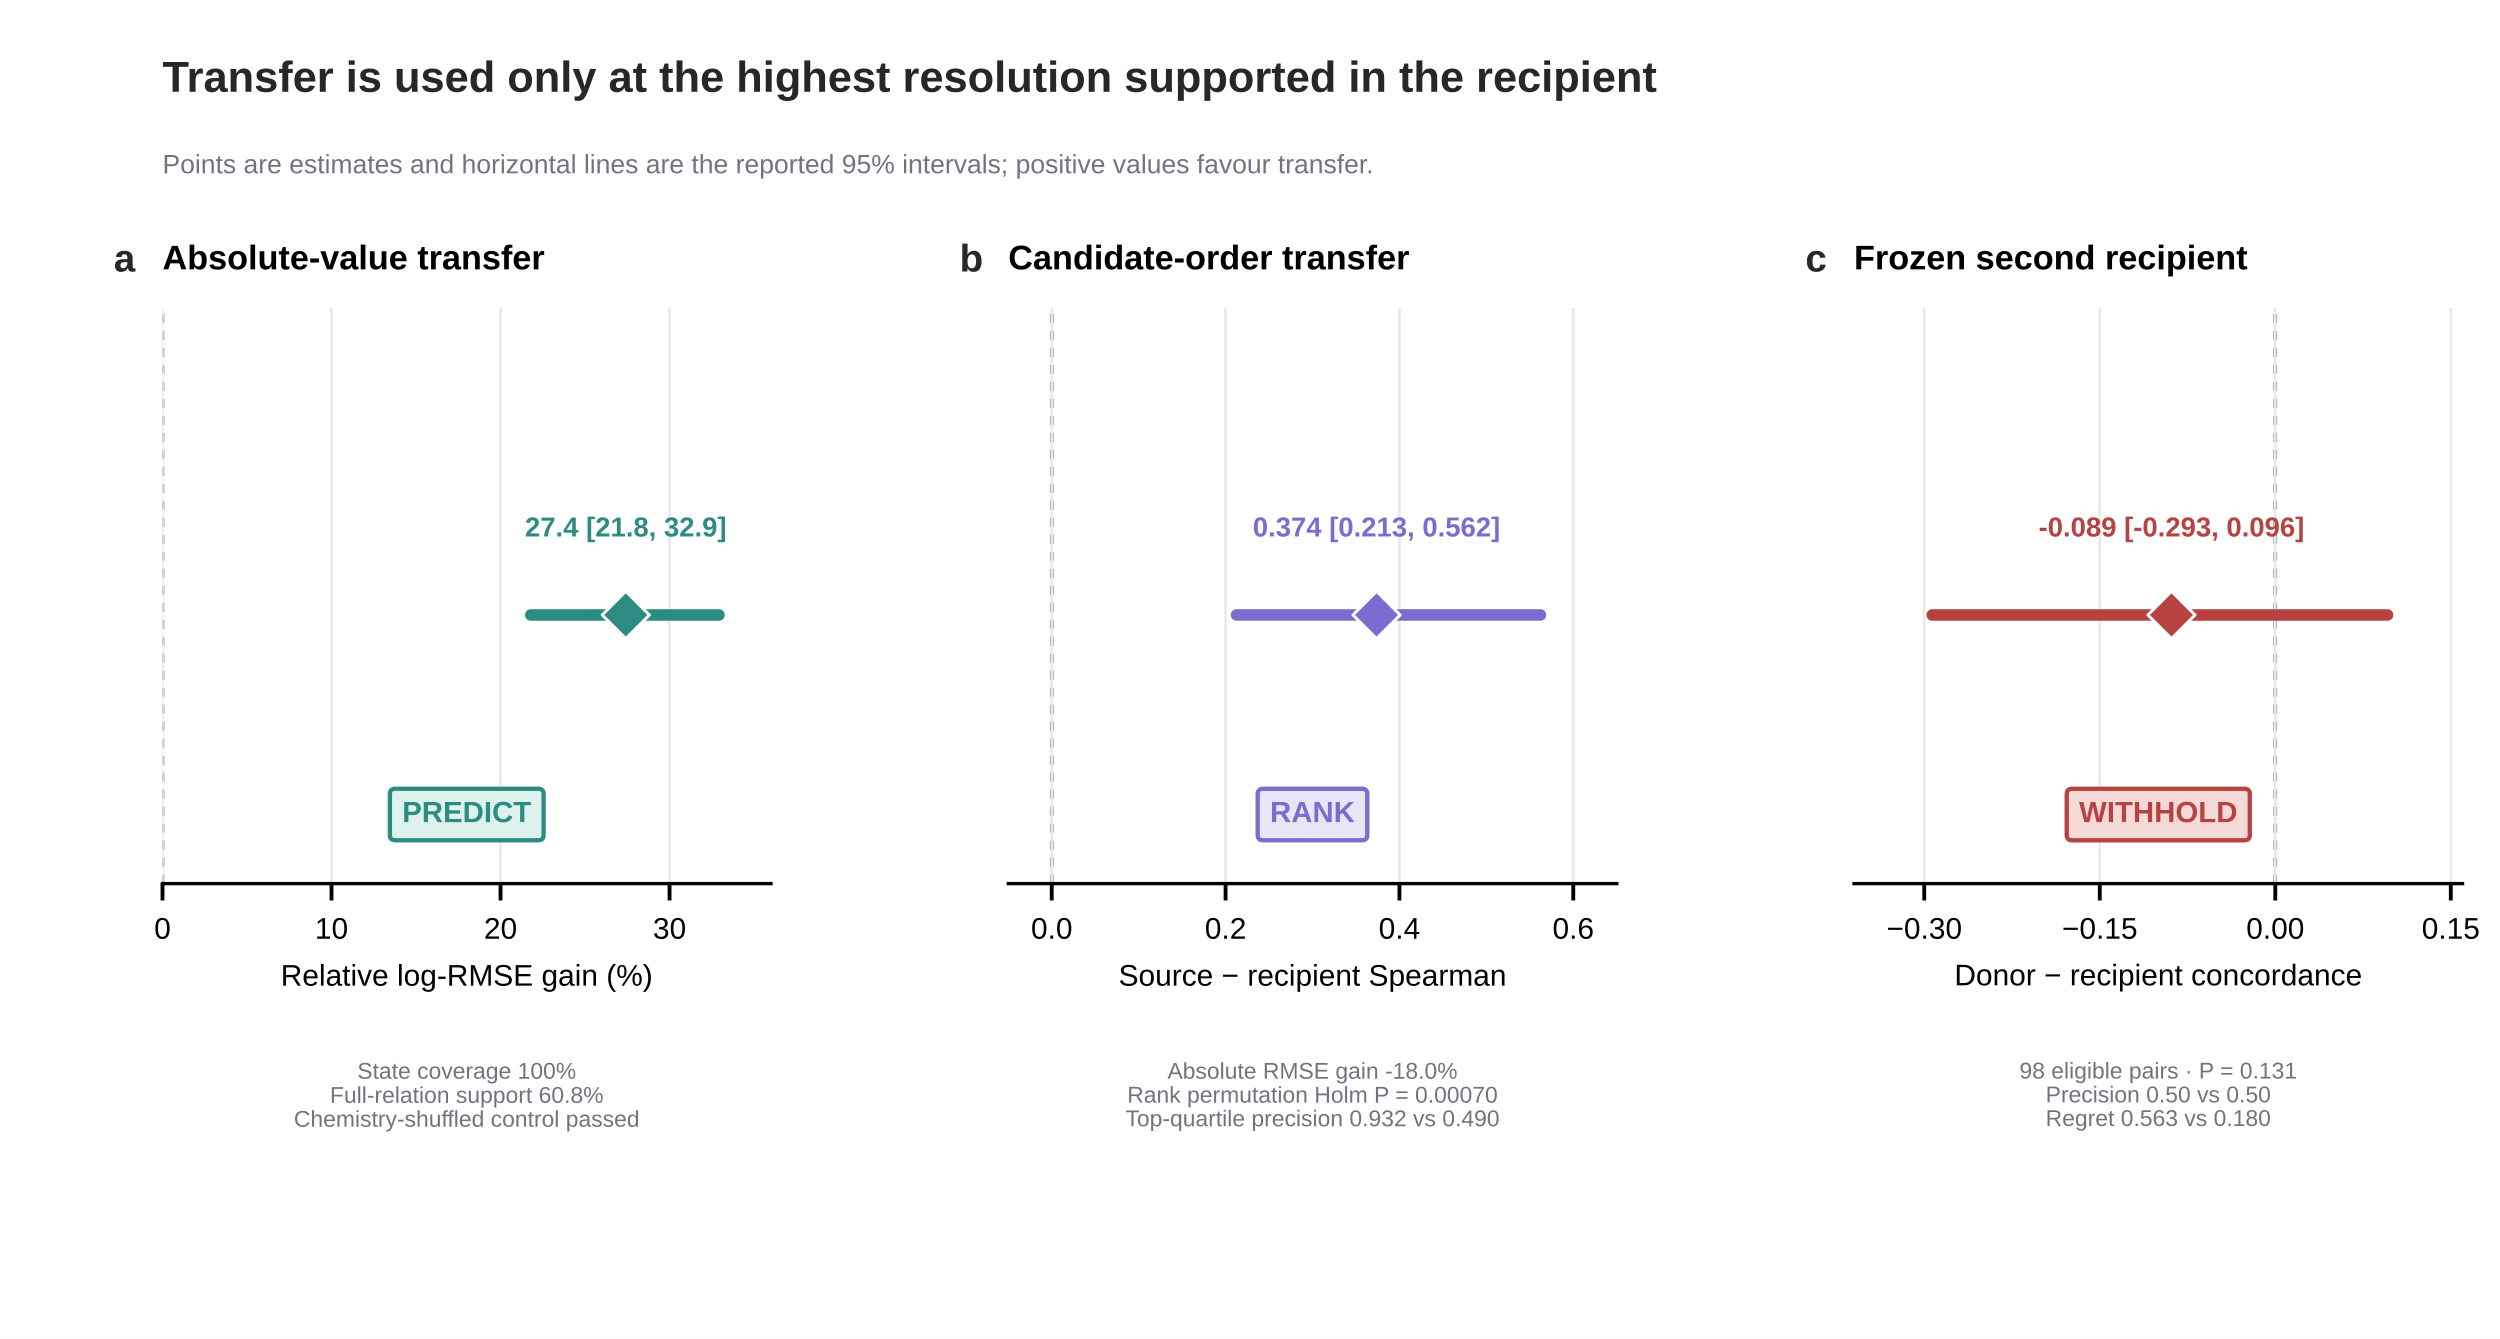
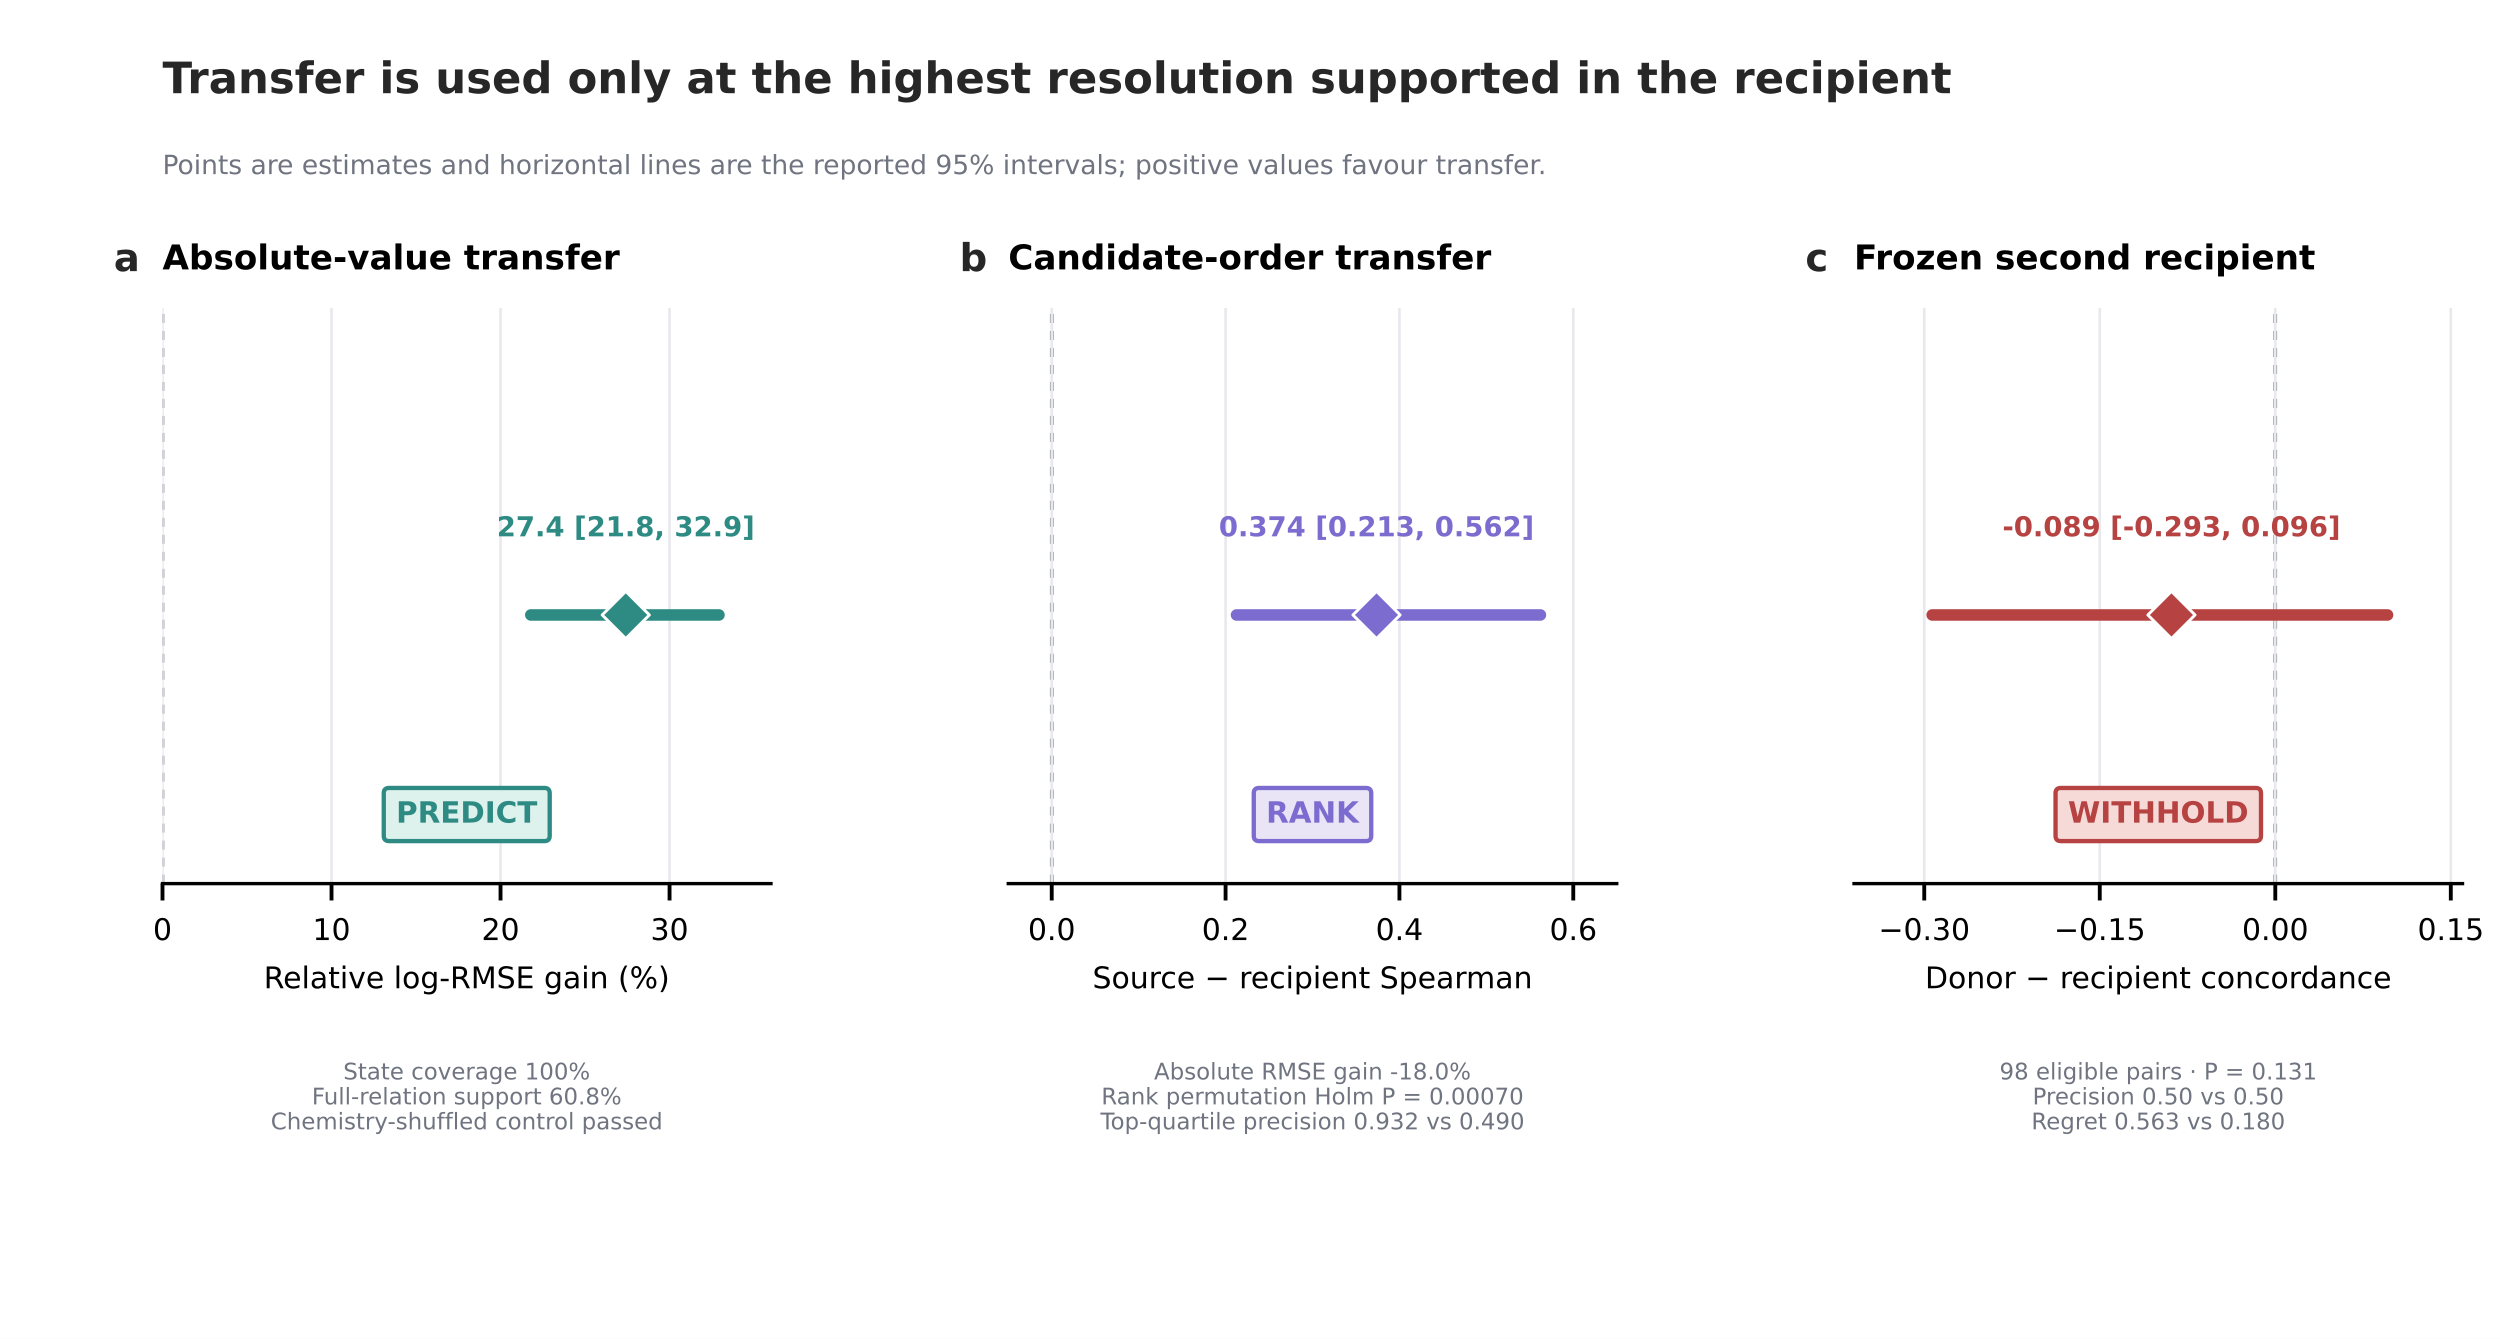
<svg xmlns="http://www.w3.org/2000/svg" xmlns:xlink="http://www.w3.org/1999/xlink" width="518.74pt" height="277.795pt" viewBox="0 0 518.74 277.795" version="1.1">
  <defs>
    <style type="text/css">*{stroke-linejoin: round; stroke-linecap: butt}</style>
  </defs>
  <g id="figure_1">
    <g id="patch_1">
      <path d="M 0 277.795 L 518.74 277.795 L 518.74 0 L 0 0 z " style="fill: #ffffff" />
    </g>
    <g id="axes_1">
      <g id="patch_2">
        <path d="M 33.718 183.345 L 159.972 183.345 L 159.972 63.893 L 33.718 63.893 z " style="fill: #ffffff" />
      </g>
      <g id="line2d_1">
        <path d="M 33.718 183.345 L 33.718 63.893 " clip-path="url(#p4eb989b920)" style="fill: none; stroke-dasharray: 1.875,1.65; stroke-dashoffset: 0; stroke: #6f7480; stroke-width: 0.75" />
      </g>
      <g id="matplotlib.axis_1">
        <g id="xtick_1">
          <g id="line2d_2">
            <path d="M 33.718 183.345 L 33.718 63.893 " clip-path="url(#p4eb989b920)" style="fill: none; stroke: #e7e9ed; stroke-width: 0.55; stroke-linecap: square" />
          </g>
          <g id="line2d_3">
            <defs>
              <path id="m0e027af66e" d="M 0 0 L 0 3.5 " style="stroke: #000000; stroke-width: 0.8" />
            </defs>
            <g>
              <use xlink:href="#m0e027af66e" x="33.718" y="183.345" style="stroke: #000000; stroke-width: 0.8" />
            </g>
          </g>
          <g id="text_1">
-             <text style="font-size: 6.2px; font-family: 'Arial', 'DejaVu Sans', 'Liberation Sans', sans-serif; text-anchor: middle" x="33.718" y="194.783" transform="rotate(-0 33.71811 194.7827)">0</text>
+             <text style="font-size: 6.2px; font-family: 'DejaVu Sans', sans-serif; text-anchor: middle" x="33.718" y="195.056" transform="rotate(-0 33.71811 195.0559)">0</text>
          </g>
        </g>
        <g id="xtick_2">
          <g id="line2d_4">
            <path d="M 68.789 183.345 L 68.789 63.893 " clip-path="url(#p4eb989b920)" style="fill: none; stroke: #e7e9ed; stroke-width: 0.55; stroke-linecap: square" />
          </g>
          <g id="line2d_5">
            <g>
              <use xlink:href="#m0e027af66e" x="68.789" y="183.345" style="stroke: #000000; stroke-width: 0.8" />
            </g>
          </g>
          <g id="text_2">
-             <text style="font-size: 6.2px; font-family: 'Arial', 'DejaVu Sans', 'Liberation Sans', sans-serif; text-anchor: middle" x="68.789" y="194.783" transform="rotate(-0 68.78873 194.7827)">10</text>
+             <text style="font-size: 6.2px; font-family: 'DejaVu Sans', sans-serif; text-anchor: middle" x="68.789" y="195.056" transform="rotate(-0 68.78873 195.0559)">10</text>
          </g>
        </g>
        <g id="xtick_3">
          <g id="line2d_6">
            <path d="M 103.859 183.345 L 103.859 63.893 " clip-path="url(#p4eb989b920)" style="fill: none; stroke: #e7e9ed; stroke-width: 0.55; stroke-linecap: square" />
          </g>
          <g id="line2d_7">
            <g>
              <use xlink:href="#m0e027af66e" x="103.859" y="183.345" style="stroke: #000000; stroke-width: 0.8" />
            </g>
          </g>
          <g id="text_3">
-             <text style="font-size: 6.2px; font-family: 'Arial', 'DejaVu Sans', 'Liberation Sans', sans-serif; text-anchor: middle" x="103.859" y="194.783" transform="rotate(-0 103.8593 194.7827)">20</text>
+             <text style="font-size: 6.2px; font-family: 'DejaVu Sans', sans-serif; text-anchor: middle" x="103.859" y="195.056" transform="rotate(-0 103.8593 195.0559)">20</text>
          </g>
        </g>
        <g id="xtick_4">
          <g id="line2d_8">
            <path d="M 138.93 183.345 L 138.93 63.893 " clip-path="url(#p4eb989b920)" style="fill: none; stroke: #e7e9ed; stroke-width: 0.55; stroke-linecap: square" />
          </g>
          <g id="line2d_9">
            <g>
              <use xlink:href="#m0e027af66e" x="138.93" y="183.345" style="stroke: #000000; stroke-width: 0.8" />
            </g>
          </g>
          <g id="text_4">
-             <text style="font-size: 6.2px; font-family: 'Arial', 'DejaVu Sans', 'Liberation Sans', sans-serif; text-anchor: middle" x="138.93" y="194.783" transform="rotate(-0 138.93 194.7827)">30</text>
+             <text style="font-size: 6.2px; font-family: 'DejaVu Sans', sans-serif; text-anchor: middle" x="138.93" y="195.056" transform="rotate(-0 138.93 195.0559)">30</text>
          </g>
        </g>
        <g id="text_5">
-           <text style="font-size: 6.2px; font-family: 'Arial', 'DejaVu Sans', 'Liberation Sans', sans-serif; text-anchor: middle" x="96.845" y="204.528" transform="rotate(-0 96.84522 204.5284)">Relative log-RMSE gain (%)</text>
+           <text style="font-size: 6.2px; font-family: 'DejaVu Sans', sans-serif; text-anchor: middle" x="96.845" y="205.056" transform="rotate(-0 96.84522 205.0564)">Relative log-RMSE gain (%)</text>
        </g>
      </g>
      <g id="matplotlib.axis_2" />
      <g id="patch_3">
        <path d="M 33.718 183.345 L 159.972 183.345 " style="fill: none; stroke: #000000; stroke-width: 0.7; stroke-linejoin: miter; stroke-linecap: square" />
      </g>
      <g id="text_6">
-         <text style="font-weight: 700; font-size: 8px; font-family: 'Arial', 'DejaVu Sans', 'Liberation Sans', sans-serif; text-anchor: start; fill: #272727" x="23.618" y="56.342" transform="rotate(-0 23.61777 56.34157)">a</text>
+         <text style="font-weight: 700; font-size: 8px; font-family: 'DejaVu Sans', sans-serif; text-anchor: start; fill: #272727" x="23.618" y="56.257" transform="rotate(-0 23.61777 56.25657)">a</text>
      </g>
      <g id="line2d_10">
        <path d="M 110.139 127.601 L 149.18 127.601 " clip-path="url(#p4eb989b920)" style="fill: none; stroke: #2e8b83; stroke-width: 2.4; stroke-linecap: round" />
      </g>
      <g id="text_7">
-         <text style="font-weight: 700; font-size: 5.7px; font-family: 'Arial', 'DejaVu Sans', 'Liberation Sans', sans-serif; text-anchor: middle; fill: #2e8b83" x="129.846" y="111.32" transform="rotate(-0 129.8464 111.3203)">27.4  [21.8, 32.9]</text>
+         <text style="font-weight: 700; font-size: 5.7px; font-family: 'DejaVu Sans', sans-serif; text-anchor: middle; fill: #2e8b83" x="129.846" y="111.285" transform="rotate(-0 129.8464 111.2846)">27.4  [21.8, 32.9]</text>
      </g>
      <g id="text_8">
        <g id="patch_4">
-           <path d="M 81.994 174.358 L 111.696 174.358 Q 112.794 174.358 112.794 173.26 L 112.794 164.762 Q 112.794 163.664 111.696 163.664 L 81.994 163.664 Q 80.896 163.664 80.896 164.762 L 80.896 173.26 Q 80.896 174.358 81.994 174.358 z " style="fill: #ddf1ed; stroke: #2e8b83; stroke-width: 0.9; stroke-linejoin: miter" />
-         </g>
-         <text style="font-weight: 700; font-size: 6.1px; font-family: 'Arial', 'DejaVu Sans', 'Liberation Sans', sans-serif; text-anchor: middle; fill: #2e8b83" x="96.845" y="170.592" transform="rotate(-0 96.84522 170.5919)">PREDICT</text>
+           <path d="M 80.728 174.524 L 112.963 174.524 Q 114.061 174.524 114.061 173.426 L 114.061 164.595 Q 114.061 163.497 112.963 163.497 L 80.728 163.497 Q 79.63 163.497 79.63 164.595 L 79.63 173.426 Q 79.63 174.524 80.728 174.524 z " style="fill: #ddf1ed; stroke: #2e8b83; stroke-width: 0.9; stroke-linejoin: miter" />
+         </g>
+         <text style="font-weight: 700; font-size: 6.1px; font-family: 'DejaVu Sans', sans-serif; text-anchor: middle; fill: #2e8b83" x="96.845" y="170.694" transform="rotate(-0 96.84522 170.6939)">PREDICT</text>
      </g>
      <g id="text_9">
-         <text style="font-size: 4.75px; font-family: 'Arial', 'DejaVu Sans', 'Liberation Sans', sans-serif; fill: #6f7480" transform="translate(74.13688 223.8328)">State coverage 100%</text>
-         <text style="font-size: 4.75px; font-family: 'Arial', 'DejaVu Sans', 'Liberation Sans', sans-serif; fill: #6f7480" transform="translate(68.46434 228.8437)">Full-relation support 60.8%</text>
-         <text style="font-size: 4.75px; font-family: 'Arial', 'DejaVu Sans', 'Liberation Sans', sans-serif; fill: #6f7480" transform="translate(60.98457 233.7988)">Chemistry-shuffled control passed</text>
+         <text style="font-size: 4.75px; font-family: 'DejaVu Sans', sans-serif; fill: #6f7480" transform="translate(71.23196 223.9843)">State coverage 100%</text>
+         <text style="font-size: 4.75px; font-family: 'DejaVu Sans', sans-serif; fill: #6f7480" transform="translate(64.70664 229.1588)">Full-relation support 60.8%</text>
+         <text style="font-size: 4.75px; font-family: 'DejaVu Sans', sans-serif; fill: #6f7480" transform="translate(56.18522 234.3334)">Chemistry-shuffled control passed</text>
      </g>
      <g id="text_10">
-         <text style="font-weight: 700; font-size: 7.1px; font-family: 'Arial', 'DejaVu Sans', 'Liberation Sans', sans-serif; text-anchor: start" x="33.718" y="55.893" transform="rotate(-0 33.71811 55.89291)">Absolute-value transfer</text>
+         <text style="font-weight: 700; font-size: 7.1px; font-family: 'DejaVu Sans', sans-serif; text-anchor: start" x="33.718" y="55.893" transform="rotate(-0 33.71811 55.89291)">Absolute-value transfer</text>
      </g>
      <g id="PathCollection_1">
        <defs>
          <path id="ma5d20c09d8" d="M -0 4.899 L 4.899 0 L 0 -4.899 L -4.899 -0 z " style="stroke: #ffffff; stroke-width: 0.6" />
        </defs>
        <g clip-path="url(#p4eb989b920)">
          <use xlink:href="#ma5d20c09d8" x="129.846" y="127.601" style="fill: #2e8b83; stroke: #ffffff; stroke-width: 0.6" />
        </g>
      </g>
    </g>
    <g id="axes_2">
      <g id="patch_5">
        <path d="M 209.211 183.345 L 335.466 183.345 L 335.466 63.893 L 209.211 63.893 z " style="fill: #ffffff" />
      </g>
      <g id="line2d_11">
        <path d="M 218.23 183.345 L 218.23 63.893 " clip-path="url(#p25200a01ff)" style="fill: none; stroke-dasharray: 1.875,1.65; stroke-dashoffset: 0; stroke: #6f7480; stroke-width: 0.75" />
      </g>
      <g id="matplotlib.axis_3">
        <g id="xtick_5">
          <g id="line2d_12">
            <path d="M 218.23 183.345 L 218.23 63.893 " clip-path="url(#p25200a01ff)" style="fill: none; stroke: #e7e9ed; stroke-width: 0.55; stroke-linecap: square" />
          </g>
          <g id="line2d_13">
            <g>
              <use xlink:href="#m0e027af66e" x="218.23" y="183.345" style="stroke: #000000; stroke-width: 0.8" />
            </g>
          </g>
          <g id="text_11">
-             <text style="font-size: 6.2px; font-family: 'Arial', 'DejaVu Sans', 'Liberation Sans', sans-serif; text-anchor: middle" x="218.23" y="194.783" transform="rotate(-0 218.2296 194.7827)">0.0</text>
+             <text style="font-size: 6.2px; font-family: 'DejaVu Sans', sans-serif; text-anchor: middle" x="218.23" y="195.056" transform="rotate(-0 218.2296 195.0559)">0.0</text>
          </g>
        </g>
        <g id="xtick_6">
          <g id="line2d_14">
            <path d="M 254.302 183.345 L 254.302 63.893 " clip-path="url(#p25200a01ff)" style="fill: none; stroke: #e7e9ed; stroke-width: 0.55; stroke-linecap: square" />
          </g>
          <g id="line2d_15">
            <g>
              <use xlink:href="#m0e027af66e" x="254.302" y="183.345" style="stroke: #000000; stroke-width: 0.8" />
            </g>
          </g>
          <g id="text_12">
-             <text style="font-size: 6.2px; font-family: 'Arial', 'DejaVu Sans', 'Liberation Sans', sans-serif; text-anchor: middle" x="254.302" y="194.783" transform="rotate(-0 254.3023 194.7827)">0.2</text>
+             <text style="font-size: 6.2px; font-family: 'DejaVu Sans', sans-serif; text-anchor: middle" x="254.302" y="195.056" transform="rotate(-0 254.3023 195.0559)">0.2</text>
          </g>
        </g>
        <g id="xtick_7">
          <g id="line2d_16">
            <path d="M 290.375 183.345 L 290.375 63.893 " clip-path="url(#p25200a01ff)" style="fill: none; stroke: #e7e9ed; stroke-width: 0.55; stroke-linecap: square" />
          </g>
          <g id="line2d_17">
            <g>
              <use xlink:href="#m0e027af66e" x="290.375" y="183.345" style="stroke: #000000; stroke-width: 0.8" />
            </g>
          </g>
          <g id="text_13">
-             <text style="font-size: 6.2px; font-family: 'Arial', 'DejaVu Sans', 'Liberation Sans', sans-serif; text-anchor: middle" x="290.375" y="194.783" transform="rotate(-0 290.3749 194.7827)">0.4</text>
+             <text style="font-size: 6.2px; font-family: 'DejaVu Sans', sans-serif; text-anchor: middle" x="290.375" y="195.056" transform="rotate(-0 290.3749 195.0559)">0.4</text>
          </g>
        </g>
        <g id="xtick_8">
          <g id="line2d_18">
            <path d="M 326.448 183.345 L 326.448 63.893 " clip-path="url(#p25200a01ff)" style="fill: none; stroke: #e7e9ed; stroke-width: 0.55; stroke-linecap: square" />
          </g>
          <g id="line2d_19">
            <g>
              <use xlink:href="#m0e027af66e" x="326.448" y="183.345" style="stroke: #000000; stroke-width: 0.8" />
            </g>
          </g>
          <g id="text_14">
-             <text style="font-size: 6.2px; font-family: 'Arial', 'DejaVu Sans', 'Liberation Sans', sans-serif; text-anchor: middle" x="326.448" y="194.783" transform="rotate(-0 326.4475 194.7827)">0.6</text>
+             <text style="font-size: 6.2px; font-family: 'DejaVu Sans', sans-serif; text-anchor: middle" x="326.448" y="195.056" transform="rotate(-0 326.4475 195.0559)">0.6</text>
          </g>
        </g>
        <g id="text_15">
-           <text style="font-size: 6.2px; font-family: 'Arial', 'DejaVu Sans', 'Liberation Sans', sans-serif; text-anchor: middle" x="272.339" y="204.528" transform="rotate(-0 272.3386 204.5284)">Source − recipient Spearman</text>
+           <text style="font-size: 6.2px; font-family: 'DejaVu Sans', sans-serif; text-anchor: middle" x="272.339" y="205.056" transform="rotate(-0 272.3386 205.0564)">Source − recipient Spearman</text>
        </g>
      </g>
      <g id="matplotlib.axis_4" />
      <g id="patch_6">
        <path d="M 209.211 183.345 L 335.466 183.345 " style="fill: none; stroke: #000000; stroke-width: 0.7; stroke-linejoin: miter; stroke-linecap: square" />
      </g>
      <g id="text_16">
-         <text style="font-weight: 700; font-size: 8px; font-family: 'Arial', 'DejaVu Sans', 'Liberation Sans', sans-serif; text-anchor: start; fill: #272727" x="199.111" y="56.342" transform="rotate(-0 199.1111 56.34157)">b</text>
+         <text style="font-weight: 700; font-size: 8px; font-family: 'DejaVu Sans', sans-serif; text-anchor: start; fill: #272727" x="199.111" y="56.257" transform="rotate(-0 199.1111 56.25657)">b</text>
      </g>
      <g id="line2d_20">
        <path d="M 256.571 127.601 L 319.633 127.601 " clip-path="url(#p25200a01ff)" style="fill: none; stroke: #7c6ccf; stroke-width: 2.4; stroke-linecap: round" />
      </g>
      <g id="text_17">
-         <text style="font-weight: 700; font-size: 5.7px; font-family: 'Arial', 'DejaVu Sans', 'Liberation Sans', sans-serif; text-anchor: middle; fill: #7c6ccf" x="285.624" y="111.32" transform="rotate(-0 285.6244 111.3203)">0.374  [0.213, 0.562]</text>
+         <text style="font-weight: 700; font-size: 5.7px; font-family: 'DejaVu Sans', sans-serif; text-anchor: middle; fill: #7c6ccf" x="285.624" y="111.285" transform="rotate(-0 285.6244 111.2846)">0.374  [0.213, 0.562]</text>
      </g>
      <g id="text_18">
        <g id="patch_7">
-           <path d="M 262.064 174.358 L 282.613 174.358 Q 283.711 174.358 283.711 173.26 L 283.711 164.762 Q 283.711 163.664 282.613 163.664 L 262.064 163.664 Q 260.966 163.664 260.966 164.762 L 260.966 173.26 Q 260.966 174.358 262.064 174.358 z " style="fill: #e9e5f7; stroke: #7c6ccf; stroke-width: 0.9; stroke-linejoin: miter" />
-         </g>
-         <text style="font-weight: 700; font-size: 6.1px; font-family: 'Arial', 'DejaVu Sans', 'Liberation Sans', sans-serif; text-anchor: middle; fill: #7c6ccf" x="272.339" y="170.592" transform="rotate(-0 272.3386 170.5919)">RANK</text>
+           <path d="M 261.25 174.524 L 283.427 174.524 Q 284.525 174.524 284.525 173.426 L 284.525 164.595 Q 284.525 163.497 283.427 163.497 L 261.25 163.497 Q 260.152 163.497 260.152 164.595 L 260.152 173.426 Q 260.152 174.524 261.25 174.524 z " style="fill: #e9e5f7; stroke: #7c6ccf; stroke-width: 0.9; stroke-linejoin: miter" />
+         </g>
+         <text style="font-weight: 700; font-size: 6.1px; font-family: 'DejaVu Sans', sans-serif; text-anchor: middle; fill: #7c6ccf" x="272.339" y="170.694" transform="rotate(-0 272.3386 170.6939)">RANK</text>
      </g>
      <g id="text_19">
-         <text style="font-size: 4.75px; font-family: 'Arial', 'DejaVu Sans', 'Liberation Sans', sans-serif; fill: #6f7480" transform="translate(242.2407 223.8328)">Absolute RMSE gain -18.0%</text>
-         <text style="font-size: 4.75px; font-family: 'Arial', 'DejaVu Sans', 'Liberation Sans', sans-serif; fill: #6f7480" transform="translate(233.8988 228.7929)">Rank permutation Holm P = 0.00070</text>
-         <text style="font-size: 4.75px; font-family: 'Arial', 'DejaVu Sans', 'Liberation Sans', sans-serif; fill: #6f7480" transform="translate(233.5274 233.6973)">Top-quartile precision 0.932 vs 0.490</text>
+         <text style="font-size: 4.75px; font-family: 'DejaVu Sans', sans-serif; fill: #6f7480" transform="translate(239.4563 223.9843)">Absolute RMSE gain -18.0%</text>
+         <text style="font-size: 4.75px; font-family: 'DejaVu Sans', sans-serif; fill: #6f7480" transform="translate(228.5176 229.1588)">Rank permutation Holm P = 0.00070</text>
+         <text style="font-size: 4.75px; font-family: 'DejaVu Sans', sans-serif; fill: #6f7480" transform="translate(228.3436 234.3334)">Top-quartile precision 0.932 vs 0.490</text>
      </g>
      <g id="text_20">
-         <text style="font-weight: 700; font-size: 7.1px; font-family: 'Arial', 'DejaVu Sans', 'Liberation Sans', sans-serif; text-anchor: start" x="209.211" y="55.893" transform="rotate(-0 209.2115 55.89291)">Candidate-order transfer</text>
+         <text style="font-weight: 700; font-size: 7.1px; font-family: 'DejaVu Sans', sans-serif; text-anchor: start" x="209.211" y="55.893" transform="rotate(-0 209.2115 55.89291)">Candidate-order transfer</text>
      </g>
      <g id="PathCollection_2">
        <defs>
          <path id="m8c2109f2fc" d="M -0 4.899 L 4.899 0 L 0 -4.899 L -4.899 -0 z " style="stroke: #ffffff; stroke-width: 0.6" />
        </defs>
        <g clip-path="url(#p25200a01ff)">
          <use xlink:href="#m8c2109f2fc" x="285.624" y="127.601" style="fill: #7c6ccf; stroke: #ffffff; stroke-width: 0.6" />
        </g>
      </g>
    </g>
    <g id="axes_3">
      <g id="patch_8">
        <path d="M 384.705 183.345 L 510.959 183.345 L 510.959 63.893 L 384.705 63.893 z " style="fill: #ffffff" />
      </g>
      <g id="line2d_21">
        <path d="M 472.112 183.345 L 472.112 63.893 " clip-path="url(#pfebc270e0b)" style="fill: none; stroke-dasharray: 1.875,1.65; stroke-dashoffset: 0; stroke: #6f7480; stroke-width: 0.75" />
      </g>
      <g id="matplotlib.axis_5">
        <g id="xtick_9">
          <g id="line2d_22">
            <path d="M 399.273 183.345 L 399.273 63.893 " clip-path="url(#pfebc270e0b)" style="fill: none; stroke: #e7e9ed; stroke-width: 0.55; stroke-linecap: square" />
          </g>
          <g id="line2d_23">
            <g>
              <use xlink:href="#m0e027af66e" x="399.273" y="183.345" style="stroke: #000000; stroke-width: 0.8" />
            </g>
          </g>
          <g id="text_21">
-             <text style="font-size: 6.2px; font-family: 'Arial', 'DejaVu Sans', 'Liberation Sans', sans-serif; text-anchor: middle" x="399.273" y="194.783" transform="rotate(-0 399.2726 194.7827)">−0.30</text>
+             <text style="font-size: 6.2px; font-family: 'DejaVu Sans', sans-serif; text-anchor: middle" x="399.273" y="195.056" transform="rotate(-0 399.2726 195.0559)">−0.30</text>
          </g>
        </g>
        <g id="xtick_10">
          <g id="line2d_24">
            <path d="M 435.692 183.345 L 435.692 63.893 " clip-path="url(#pfebc270e0b)" style="fill: none; stroke: #e7e9ed; stroke-width: 0.55; stroke-linecap: square" />
          </g>
          <g id="line2d_25">
            <g>
              <use xlink:href="#m0e027af66e" x="435.692" y="183.345" style="stroke: #000000; stroke-width: 0.8" />
            </g>
          </g>
          <g id="text_22">
-             <text style="font-size: 6.2px; font-family: 'Arial', 'DejaVu Sans', 'Liberation Sans', sans-serif; text-anchor: middle" x="435.692" y="194.783" transform="rotate(-0 435.6921 194.7827)">−0.15</text>
+             <text style="font-size: 6.2px; font-family: 'DejaVu Sans', sans-serif; text-anchor: middle" x="435.692" y="195.056" transform="rotate(-0 435.6921 195.0559)">−0.15</text>
          </g>
        </g>
        <g id="xtick_11">
          <g id="line2d_26">
            <path d="M 472.112 183.345 L 472.112 63.893 " clip-path="url(#pfebc270e0b)" style="fill: none; stroke: #e7e9ed; stroke-width: 0.55; stroke-linecap: square" />
          </g>
          <g id="line2d_27">
            <g>
              <use xlink:href="#m0e027af66e" x="472.112" y="183.345" style="stroke: #000000; stroke-width: 0.8" />
            </g>
          </g>
          <g id="text_23">
-             <text style="font-size: 6.2px; font-family: 'Arial', 'DejaVu Sans', 'Liberation Sans', sans-serif; text-anchor: middle" x="472.112" y="194.783" transform="rotate(-0 472.1116 194.7827)">0.00</text>
+             <text style="font-size: 6.2px; font-family: 'DejaVu Sans', sans-serif; text-anchor: middle" x="472.112" y="195.056" transform="rotate(-0 472.1116 195.0559)">0.00</text>
          </g>
        </g>
        <g id="xtick_12">
          <g id="line2d_28">
            <path d="M 508.531 183.345 L 508.531 63.893 " clip-path="url(#pfebc270e0b)" style="fill: none; stroke: #e7e9ed; stroke-width: 0.55; stroke-linecap: square" />
          </g>
          <g id="line2d_29">
            <g>
              <use xlink:href="#m0e027af66e" x="508.531" y="183.345" style="stroke: #000000; stroke-width: 0.8" />
            </g>
          </g>
          <g id="text_24">
-             <text style="font-size: 6.2px; font-family: 'Arial', 'DejaVu Sans', 'Liberation Sans', sans-serif; text-anchor: middle" x="508.531" y="194.783" transform="rotate(-0 508.5311 194.7827)">0.15</text>
+             <text style="font-size: 6.2px; font-family: 'DejaVu Sans', sans-serif; text-anchor: middle" x="508.531" y="195.056" transform="rotate(-0 508.5311 195.0559)">0.15</text>
          </g>
        </g>
        <g id="text_25">
-           <text style="font-size: 6.2px; font-family: 'Arial', 'DejaVu Sans', 'Liberation Sans', sans-serif; text-anchor: middle" x="447.832" y="204.453" transform="rotate(-0 447.8319 204.4528)">Donor − recipient concordance</text>
+           <text style="font-size: 6.2px; font-family: 'DejaVu Sans', sans-serif; text-anchor: middle" x="447.832" y="205.056" transform="rotate(-0 447.8319 205.0564)">Donor − recipient concordance</text>
        </g>
      </g>
      <g id="matplotlib.axis_6" />
      <g id="patch_9">
        <path d="M 384.705 183.345 L 510.959 183.345 " style="fill: none; stroke: #000000; stroke-width: 0.7; stroke-linejoin: miter; stroke-linecap: square" />
      </g>
      <g id="text_26">
-         <text style="font-weight: 700; font-size: 8px; font-family: 'Arial', 'DejaVu Sans', 'Liberation Sans', sans-serif; text-anchor: start; fill: #272727" x="374.604" y="56.342" transform="rotate(-0 374.6045 56.34157)">c</text>
+         <text style="font-weight: 700; font-size: 8px; font-family: 'DejaVu Sans', sans-serif; text-anchor: start; fill: #272727" x="374.604" y="56.257" transform="rotate(-0 374.6045 56.25657)">c</text>
      </g>
      <g id="line2d_30">
        <path d="M 400.923 127.601 L 495.402 127.601 " clip-path="url(#pfebc270e0b)" style="fill: none; stroke: #b64342; stroke-width: 2.4; stroke-linecap: round" />
      </g>
      <g id="text_27">
-         <text style="font-weight: 700; font-size: 5.7px; font-family: 'Arial', 'DejaVu Sans', 'Liberation Sans', sans-serif; text-anchor: middle; fill: #b64342" x="450.568" y="111.32" transform="rotate(-0 450.568 111.3203)">-0.089  [-0.293, 0.096]</text>
+         <text style="font-weight: 700; font-size: 5.7px; font-family: 'DejaVu Sans', sans-serif; text-anchor: middle; fill: #b64342" x="450.568" y="111.285" transform="rotate(-0 450.568 111.2846)">-0.089  [-0.293, 0.096]</text>
      </g>
      <g id="text_28">
        <g id="patch_10">
-           <path d="M 429.936 174.358 L 465.728 174.358 Q 466.826 174.358 466.826 173.26 L 466.826 164.762 Q 466.826 163.664 465.728 163.664 L 429.936 163.664 Q 428.838 163.664 428.838 164.762 L 428.838 173.26 Q 428.838 174.358 429.936 174.358 z " style="fill: #f6dad7; stroke: #b64342; stroke-width: 0.9; stroke-linejoin: miter" />
-         </g>
-         <text style="font-weight: 700; font-size: 6.1px; font-family: 'Arial', 'DejaVu Sans', 'Liberation Sans', sans-serif; text-anchor: middle; fill: #b64342" x="447.832" y="170.592" transform="rotate(-0 447.8319 170.5919)">WITHHOLD</text>
+           <path d="M 427.615 174.524 L 468.049 174.524 Q 469.147 174.524 469.147 173.426 L 469.147 164.595 Q 469.147 163.497 468.049 163.497 L 427.615 163.497 Q 426.517 163.497 426.517 164.595 L 426.517 173.426 Q 426.517 174.524 427.615 174.524 z " style="fill: #f6dad7; stroke: #b64342; stroke-width: 0.9; stroke-linejoin: miter" />
+         </g>
+         <text style="font-weight: 700; font-size: 6.1px; font-family: 'DejaVu Sans', sans-serif; text-anchor: middle; fill: #b64342" x="447.832" y="170.694" transform="rotate(-0 447.8319 170.6939)">WITHHOLD</text>
      </g>
      <g id="text_29">
-         <text style="font-size: 4.75px; font-family: 'Arial', 'DejaVu Sans', 'Liberation Sans', sans-serif; fill: #6f7480" transform="translate(419.0273 223.7891)">98 eligible pairs · P = 0.131</text>
-         <text style="font-size: 4.75px; font-family: 'Arial', 'DejaVu Sans', 'Liberation Sans', sans-serif; fill: #6f7480" transform="translate(424.466 228.7327)">Precision 0.50 vs 0.50</text>
-         <text style="font-size: 4.75px; font-family: 'Arial', 'DejaVu Sans', 'Liberation Sans', sans-serif; fill: #6f7480" transform="translate(424.4642 233.6371)">Regret 0.563 vs 0.180</text>
+         <text style="font-size: 4.75px; font-family: 'DejaVu Sans', sans-serif; fill: #6f7480" transform="translate(414.8907 223.9843)">98 eligible pairs · P = 0.131</text>
+         <text style="font-size: 4.75px; font-family: 'DejaVu Sans', sans-serif; fill: #6f7480" transform="translate(421.7526 229.1588)">Precision 0.50 vs 0.50</text>
+         <text style="font-size: 4.75px; font-family: 'DejaVu Sans', sans-serif; fill: #6f7480" transform="translate(421.4984 234.3334)">Regret 0.563 vs 0.180</text>
      </g>
      <g id="text_30">
-         <text style="font-weight: 700; font-size: 7.1px; font-family: 'Arial', 'DejaVu Sans', 'Liberation Sans', sans-serif; text-anchor: start" x="384.705" y="55.893" transform="rotate(-0 384.7048 55.89291)">Frozen second recipient</text>
+         <text style="font-weight: 700; font-size: 7.1px; font-family: 'DejaVu Sans', sans-serif; text-anchor: start" x="384.705" y="55.893" transform="rotate(-0 384.7048 55.89291)">Frozen second recipient</text>
      </g>
      <g id="PathCollection_3">
        <defs>
          <path id="mf4ff214fb0" d="M -0 4.899 L 4.899 0 L 0 -4.899 L -4.899 -0 z " style="stroke: #ffffff; stroke-width: 0.6" />
        </defs>
        <g clip-path="url(#pfebc270e0b)">
          <use xlink:href="#mf4ff214fb0" x="450.568" y="127.601" style="fill: #b64342; stroke: #ffffff; stroke-width: 0.6" />
        </g>
      </g>
    </g>
    <g id="text_31">
-       <text style="font-weight: 700; font-size: 9px; font-family: 'Arial', 'DejaVu Sans', 'Liberation Sans', sans-serif; text-anchor: start; fill: #272727" x="33.718" y="19.053" transform="rotate(-0 33.71811 19.05251)">Transfer is used only at the highest resolution supported in the recipient</text>
+       <text style="font-weight: 700; font-size: 9px; font-family: 'DejaVu Sans', sans-serif; text-anchor: start; fill: #272727" x="33.718" y="19.339" transform="rotate(-0 33.71811 19.33938)">Transfer is used only at the highest resolution supported in the recipient</text>
    </g>
    <g id="text_32">
-       <text style="font-size: 5.5px; font-family: 'Arial', 'DejaVu Sans', 'Liberation Sans', sans-serif; text-anchor: start; fill: #6f7480" x="33.718" y="35.95" transform="rotate(-0 33.71811 35.95029)">Points are estimates and horizontal lines are the reported 95% intervals; positive values favour transfer.</text>
+       <text style="font-size: 5.5px; font-family: 'DejaVu Sans', sans-serif; text-anchor: start; fill: #6f7480" x="33.718" y="36.126" transform="rotate(-0 33.71811 36.1256)">Points are estimates and horizontal lines are the reported 95% intervals; positive values favour transfer.</text>
    </g>
  </g>
  <defs>
    <clipPath id="p4eb989b920">
      <rect x="33.718" y="63.893" width="126.254" height="119.452" />
    </clipPath>
    <clipPath id="p25200a01ff">
      <rect x="209.211" y="63.893" width="126.254" height="119.452" />
    </clipPath>
    <clipPath id="pfebc270e0b">
      <rect x="384.705" y="63.893" width="126.254" height="119.452" />
    </clipPath>
  </defs>
</svg>
